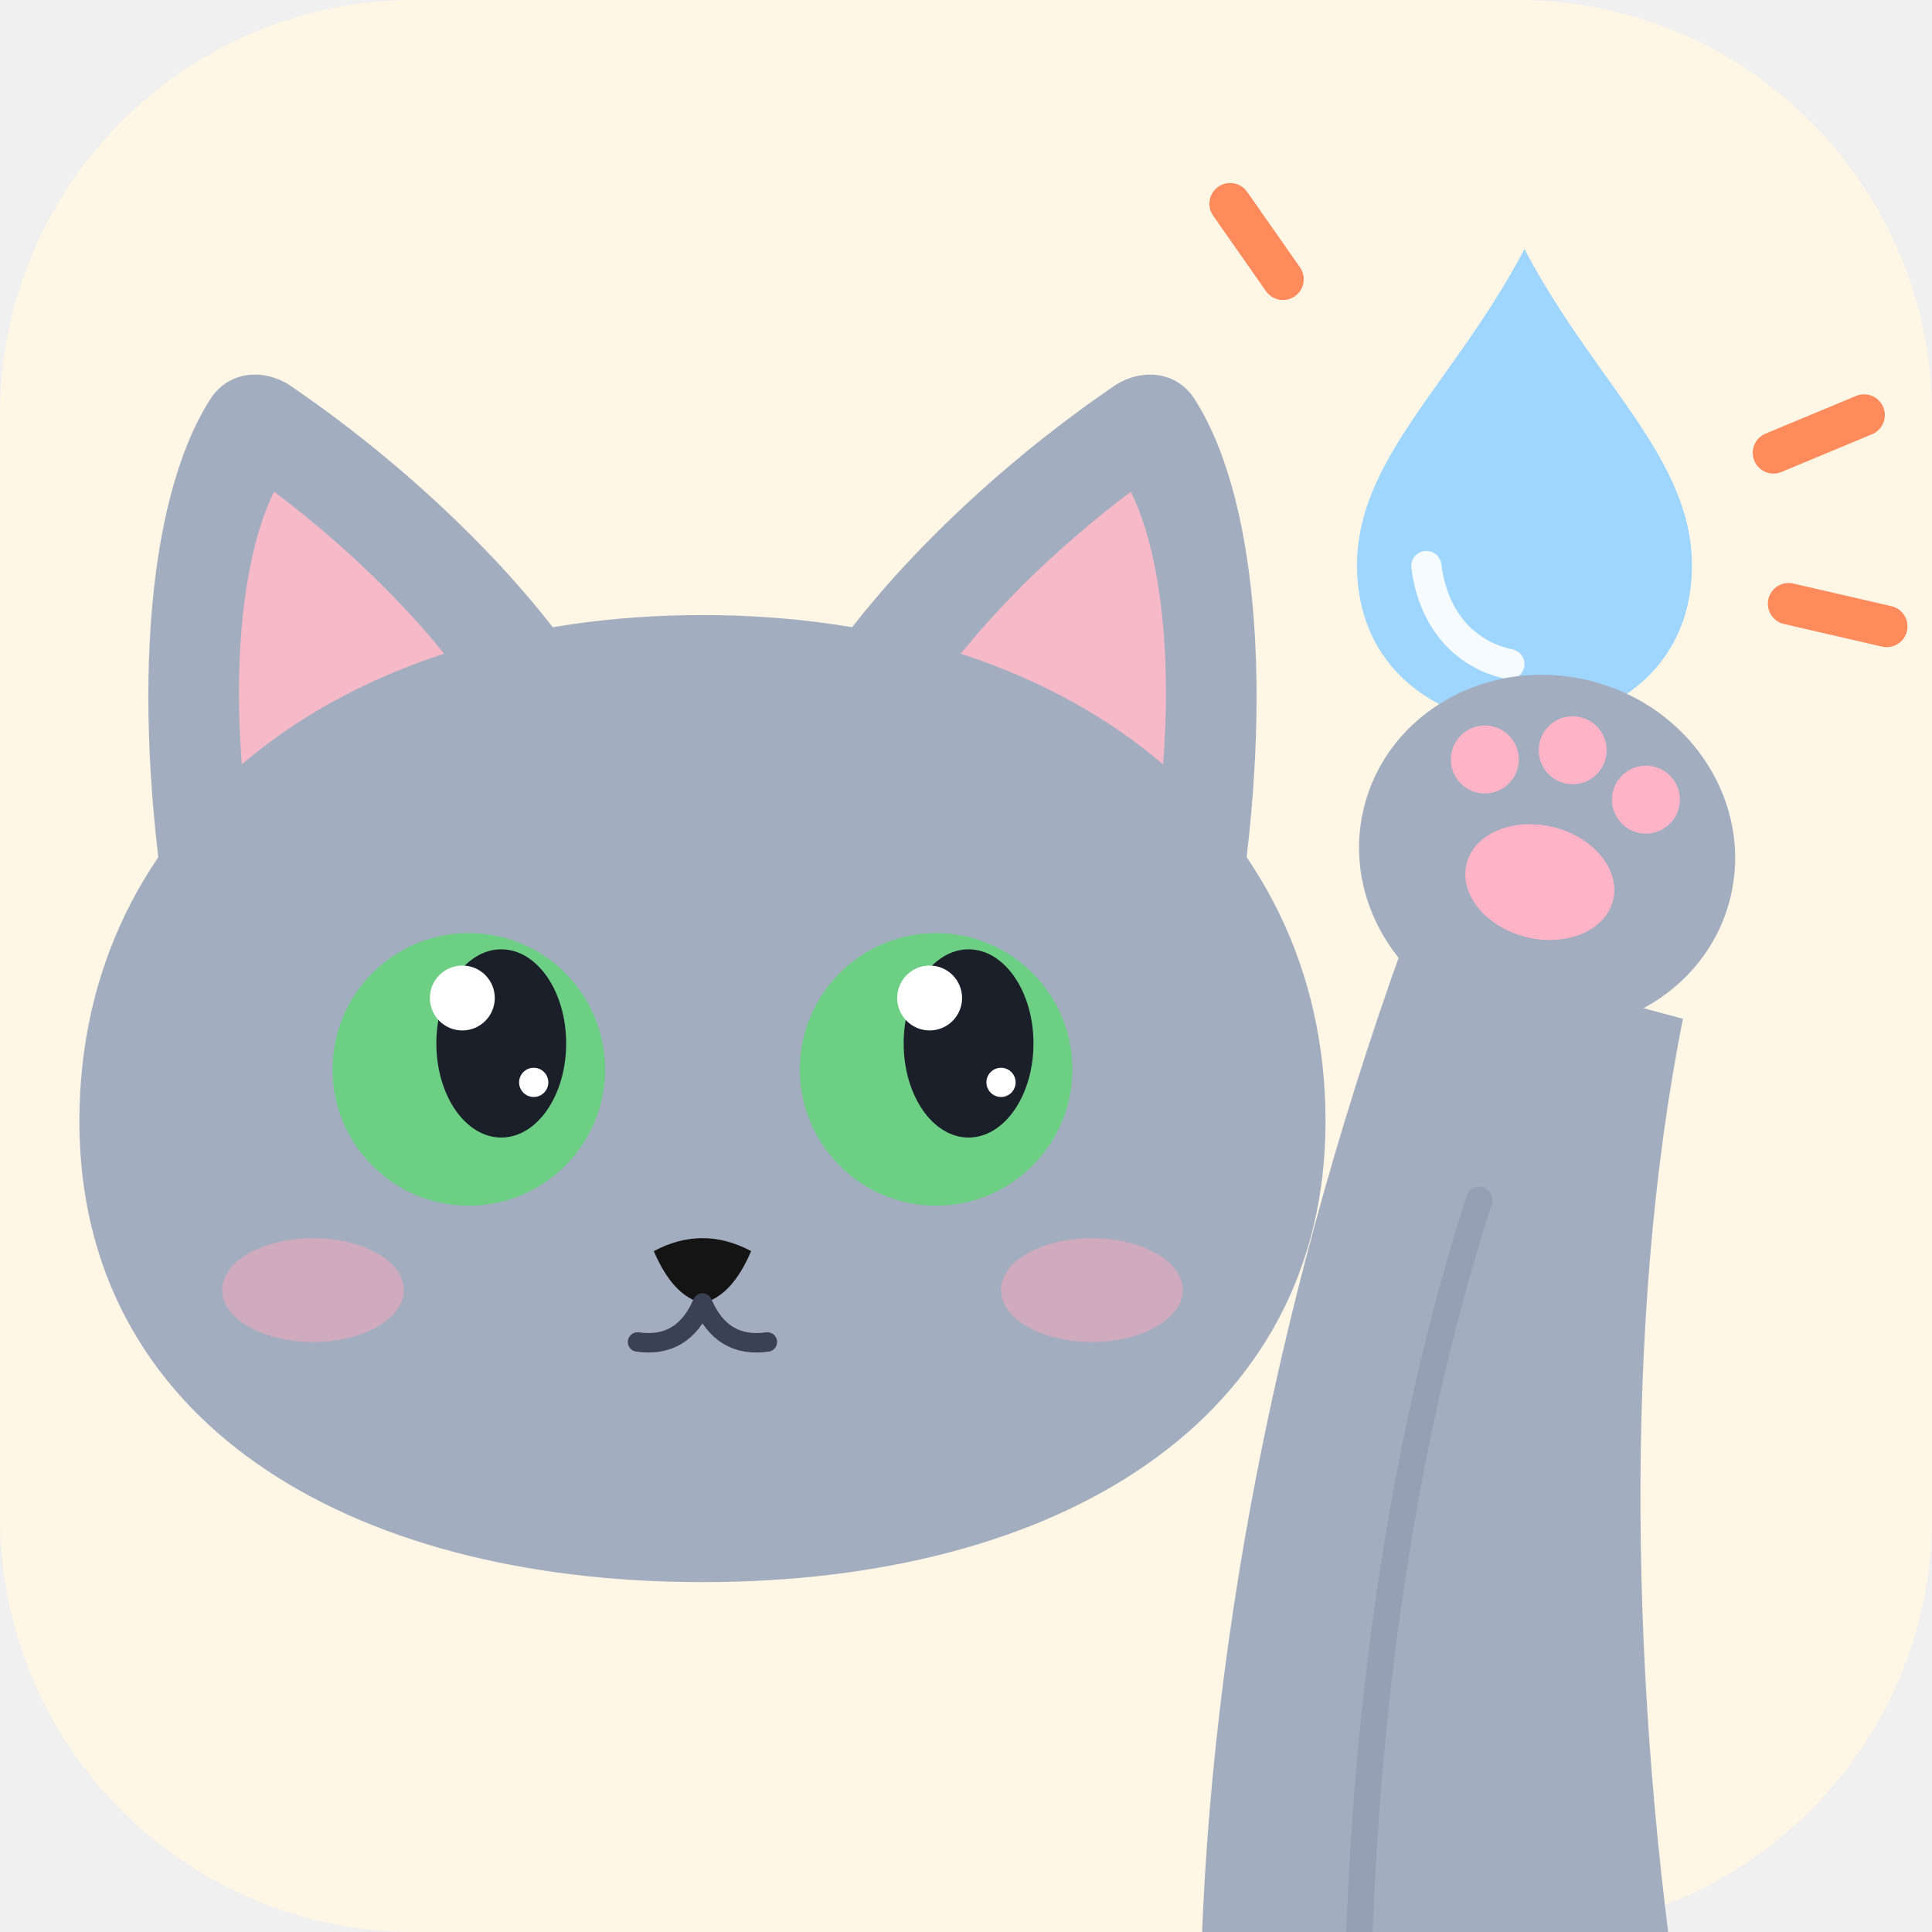
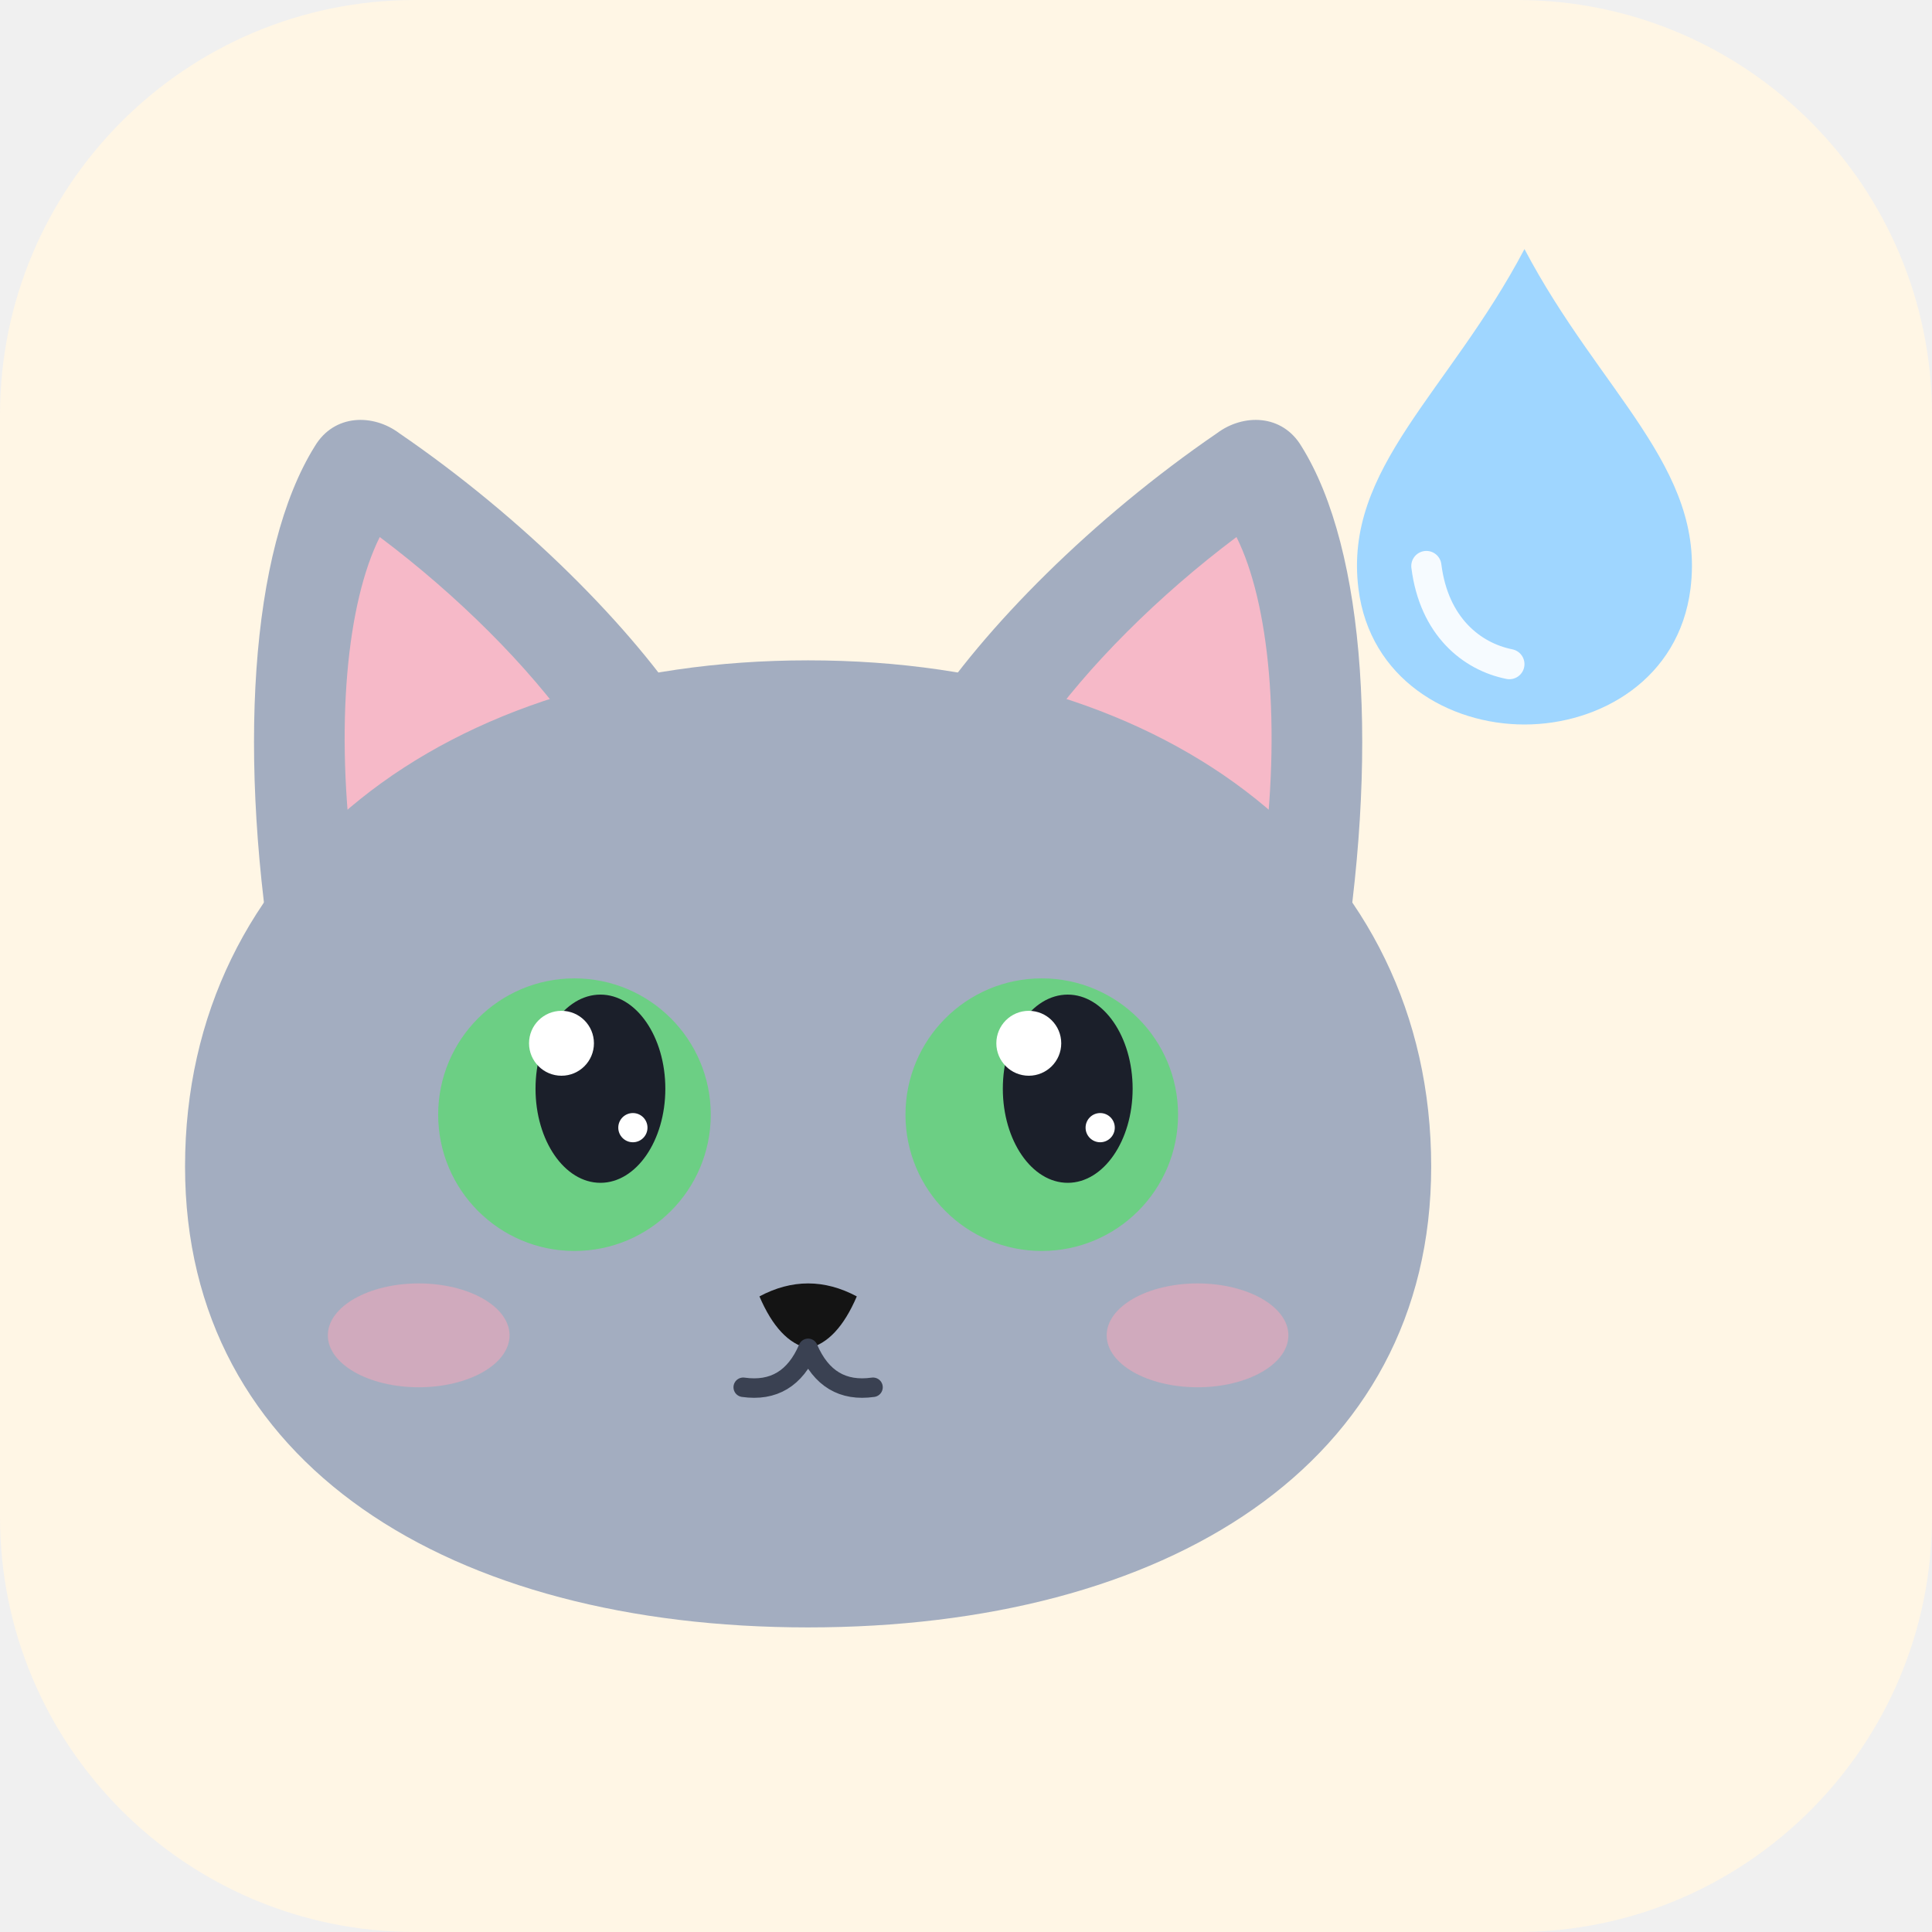
<svg xmlns="http://www.w3.org/2000/svg" viewBox="0 0 512 512">
  <rect width="512" height="512" rx="110" fill="#FFF6E5" />
-   <g transform="translate(-34 34) scale(0.86)">
+   <g transform="translate(-6 46) scale(0.86)">
    <path d="M92 250 C80 180 84 116 104 84 C110 74 122 74 130 80 C168 106 202 140 220 168 Z" fill="#a3adc0" />
    <path d="M420 250 C432 180 428 116 408 84 C402 74 390 74 382 80 C344 106 310 140 292 168 Z" fill="#a3adc0" />
    <path d="M116 214 C110 170 114 132 124 112 C148 130 170 152 184 172 Z" fill="#f6b9c8" />
    <path d="M396 214 C402 170 398 132 388 112 C364 130 342 152 328 172 Z" fill="#f6b9c8" />
    <path d="M256 150 C368 150 448 212 448 306 C448 398 366 448 256 448 C146 448 64 398 64 306 C64 212 144 150 256 150 Z" fill="#a3adc0" />
    <circle cx="184" cy="290" r="42" fill="#6ccf84" />
-     <ellipse cx="194" cy="282" rx="20" ry="29" fill="#1b1f2a" />
-     <circle cx="182" cy="268" r="10" fill="#fff" />
-     <circle cx="204" cy="294" r="4.5" fill="#fff" />
+     <ellipse cx="192" cy="282" rx="20" ry="29" fill="#1b1f2a" />
+     <circle cx="180" cy="268" r="10" fill="#fff" />
+     <circle cx="202" cy="294" r="4.5" fill="#fff" />
    <circle cx="328" cy="290" r="42" fill="#6ccf84" />
-     <ellipse cx="338" cy="282" rx="20" ry="29" fill="#1b1f2a" />
-     <circle cx="326" cy="268" r="10" fill="#fff" />
-     <circle cx="348" cy="294" r="4.5" fill="#fff" />
+     <ellipse cx="336" cy="282" rx="20" ry="29" fill="#1b1f2a" />
+     <circle cx="324" cy="268" r="10" fill="#fff" />
+     <circle cx="346" cy="294" r="4.5" fill="#fff" />
    <ellipse cx="136" cy="358" rx="28" ry="16" fill="#f4a7b9" opacity=".55" />
    <ellipse cx="376" cy="358" rx="28" ry="16" fill="#f4a7b9" opacity=".55" />
    <path transform="translate(256 352)" d="M-15 -6 Q0 -14 15 -6 Q9 8 0 10 Q-9 8 -15 -6Z" fill="#141414" />
    <path transform="translate(256 352)" d="M0 10 Q-6 24 -20 22 M0 10 Q6 24 20 22" fill="none" stroke="#3a4152" stroke-width="6" stroke-linecap="round" />
  </g>
  <path d="M404 66 C424 104 452 124 448 156 C445 180 424 192 404 192 C384 192 363 180 360 156 C356 124 384 104 404 66 Z" fill="#9fd6ff" />
  <path d="M378 150 C380 166 390 174 400 176" fill="none" stroke="#fff" stroke-width="8" stroke-linecap="round" opacity=".9" />
-   <path d="M470 120 l24 -10 M474 160 l26 6 M340 74 l-14 -20" stroke="#ff8a5b" stroke-width="11" stroke-linecap="round" />
-   <path d="M318 540 C318 450 336 350 372 250 L446 270 C430 350 432 450 446 540 Z" fill="#a3adc0" />
-   <path d="M360 520 C362 450 372 380 392 318" fill="none" stroke="#8f9ab0" stroke-width="7" stroke-linecap="round" opacity=".7" />
-   <g transform="translate(410 226) rotate(14)">
-     <ellipse cx="0" cy="0" rx="50" ry="47" fill="#a3adc0" />
-     <ellipse cx="0" cy="8" rx="20" ry="15" fill="#ffb3c6" />
-     <circle cx="-22" cy="-20" r="9" fill="#ffb3c6" />
-     <circle cx="0" cy="-28" r="9" fill="#ffb3c6" />
-     <circle cx="22" cy="-20" r="9" fill="#ffb3c6" />
-   </g>
</svg>
